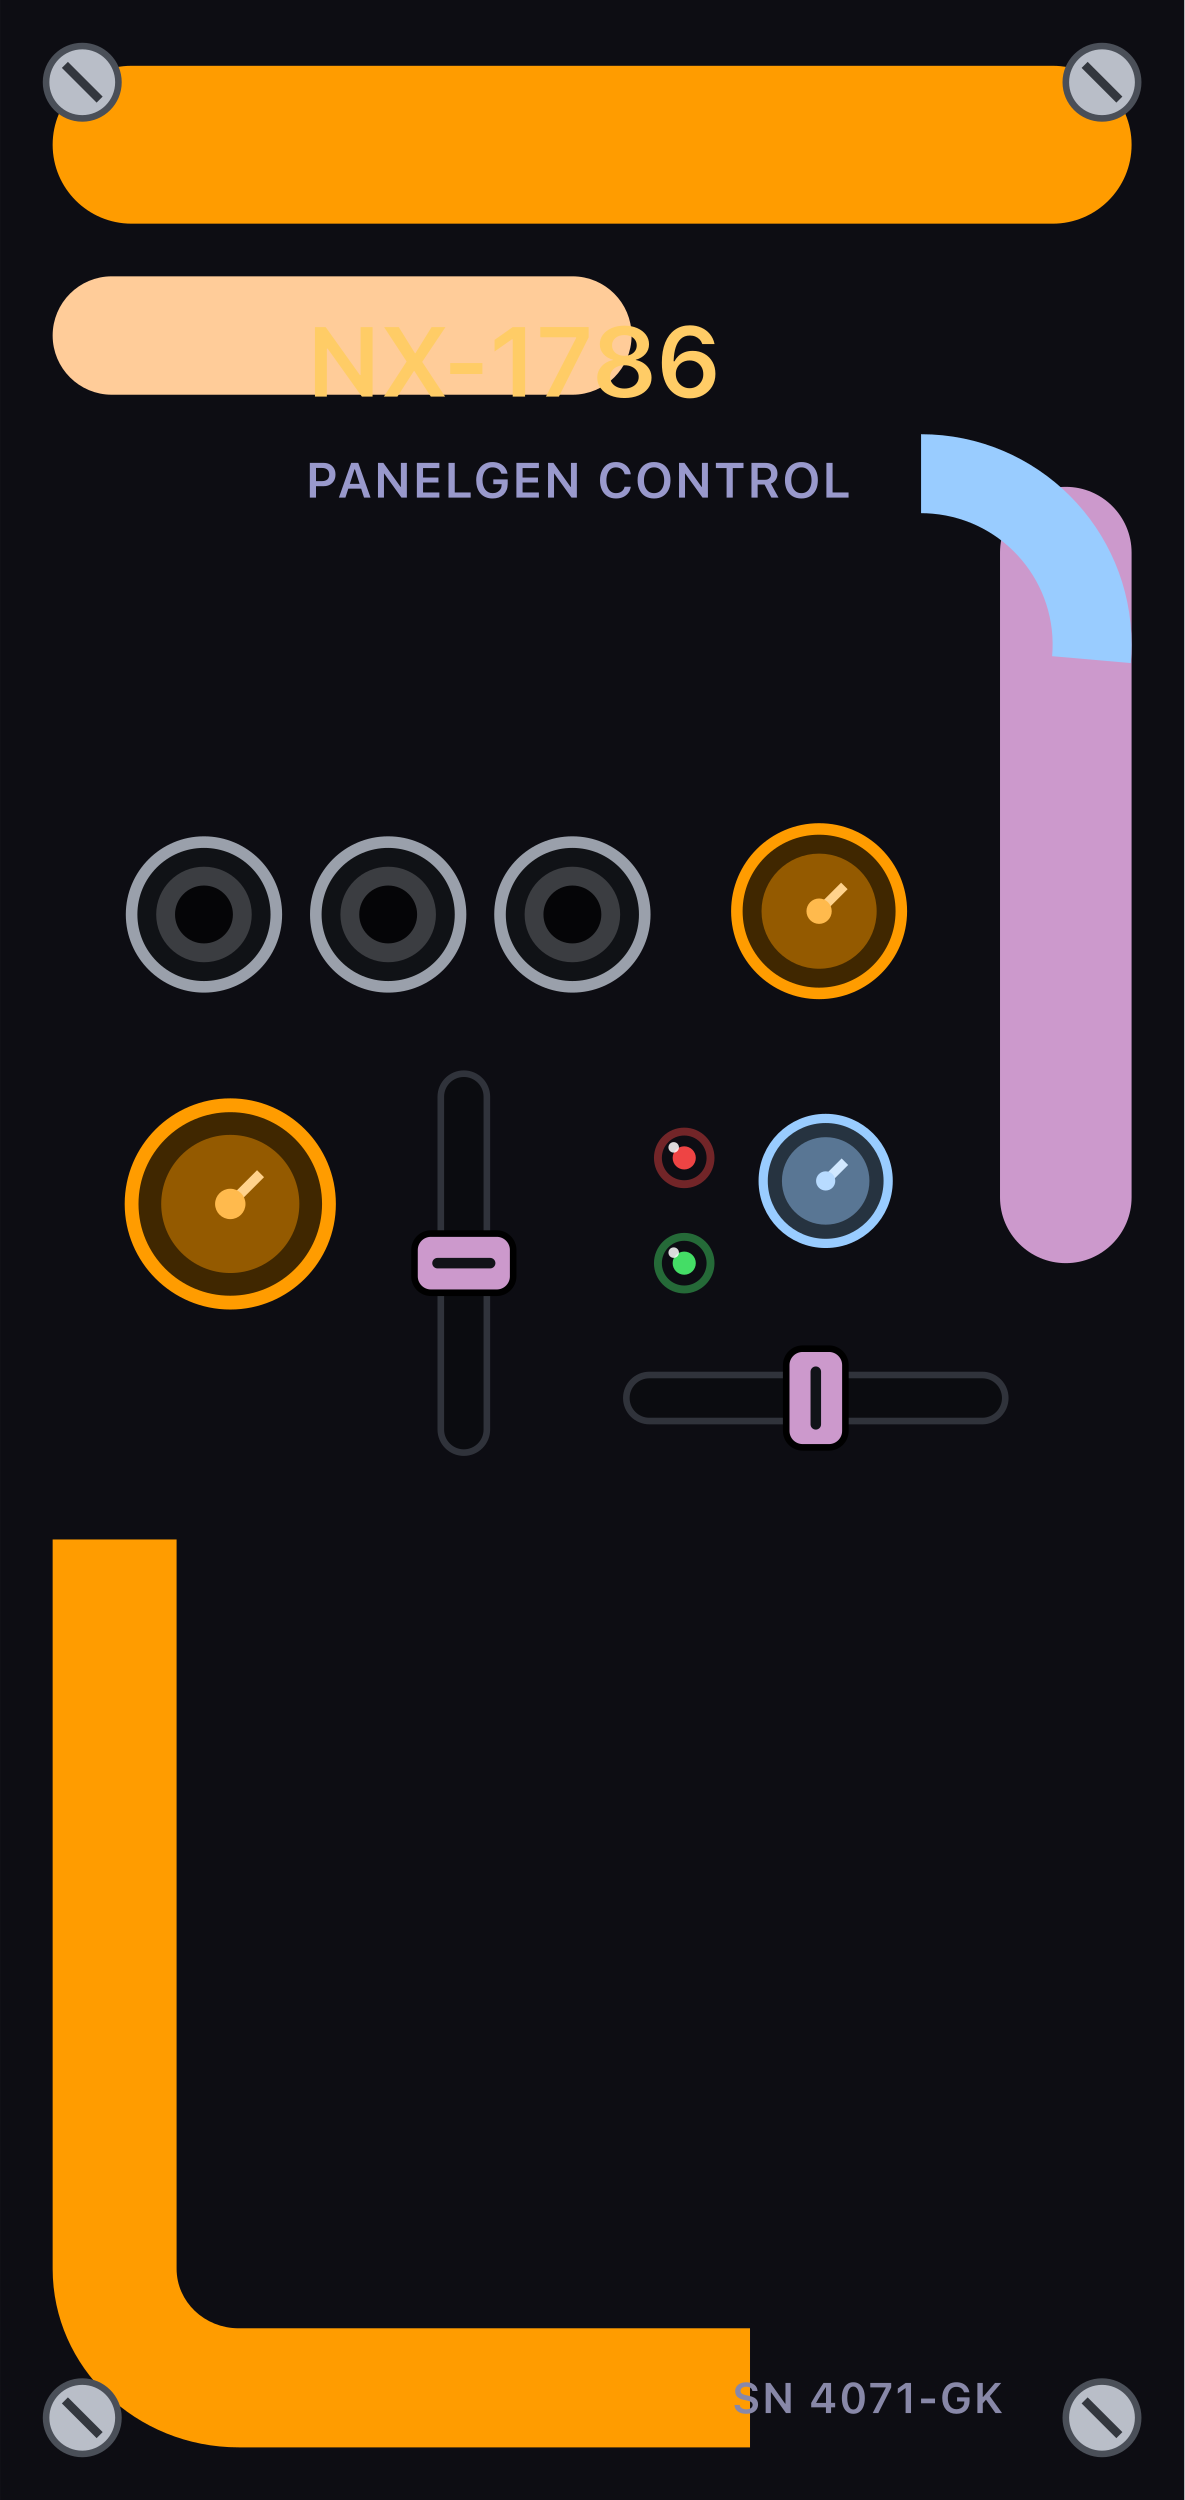
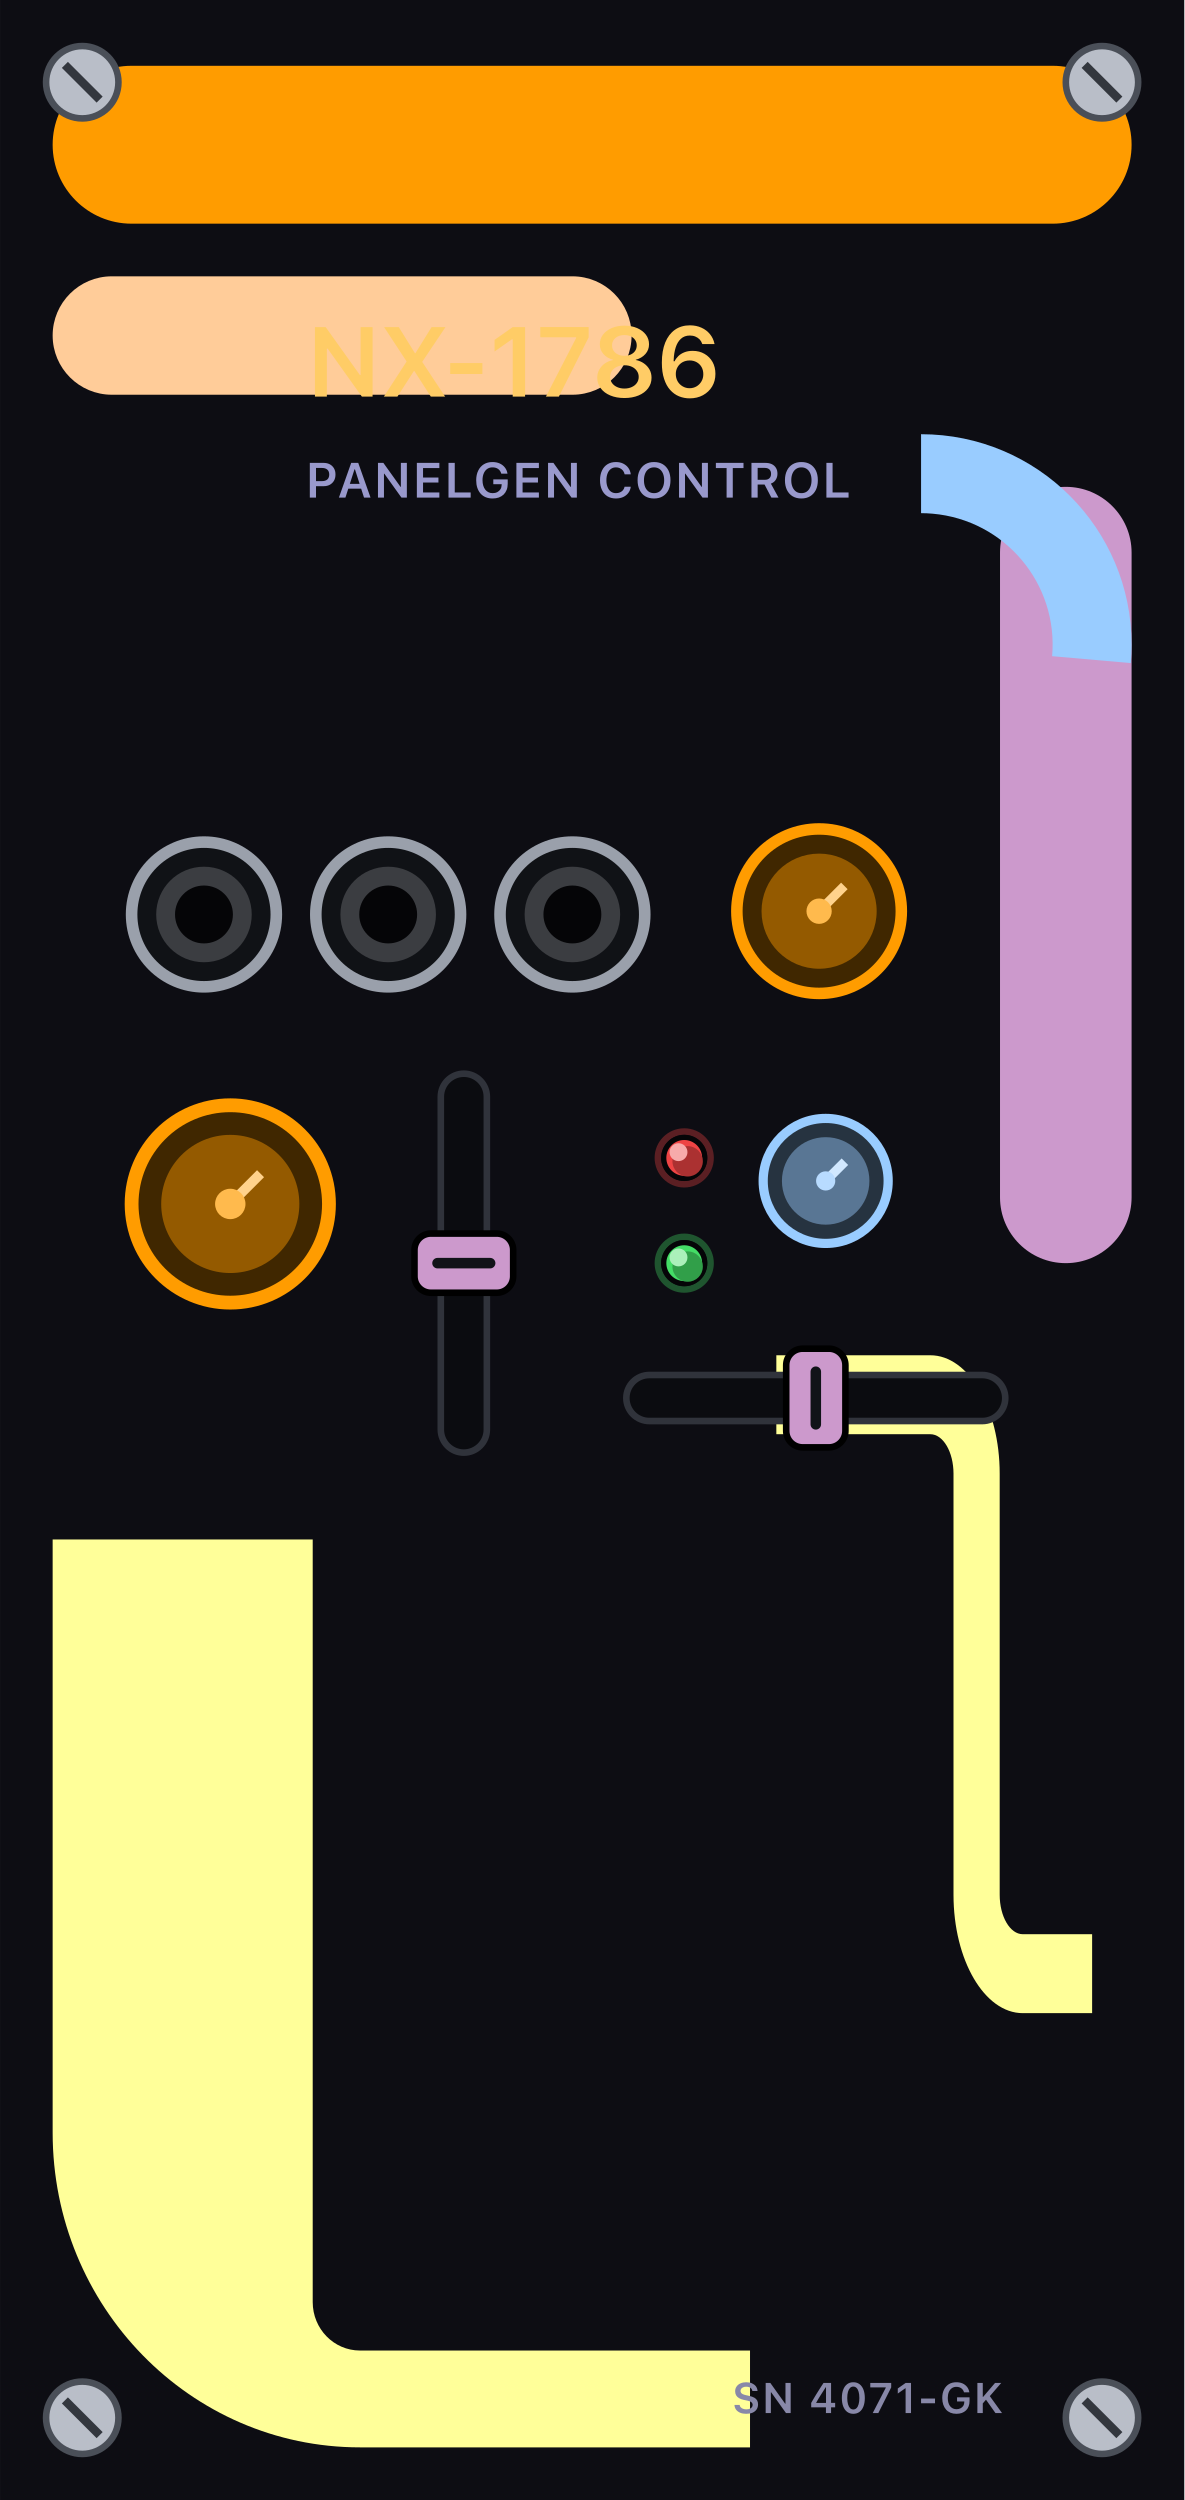
<svg xmlns="http://www.w3.org/2000/svg" width="60.96mm" height="128.69mm" viewBox="0 0 180.00 380.00">
  <rect x="0" y="0" width="180.00" height="380.00" fill="#0D0D13" />
  <g>
    <path d="M 20 10 L 160 10 C 166.63 10 172 15.37 172 22 L 172 22 C 172 28.63 166.63 34 160 34 L 20 34 C 13.37 34 8 28.63 8 22 L 8 22 C 8 15.37 13.37 10 20 10 Z" fill="#FF9C00" />
  </g>
  <g>
    <path d="M 17 42 L 87 42 C 91.97 42 96 46.03 96 51 L 96 51 C 96 55.97 91.97 60 87 60 L 17 60 C 12.03 60 8 55.97 8 51 L 8 51 C 8 46.03 12.03 42 17 42 Z" fill="#FFCC99" />
  </g>
  <g>
    <path d="M 162 74 L 162 74 C 167.52 74 172 78.48 172 84 L 172 182 C 172 187.52 167.52 192 162 192 L 162 192 C 156.48 192 152 187.52 152 182 L 152 84 C 152 78.48 156.48 74 162 74 Z" fill="#CC99CC" />
  </g>
  <g>
-     <path d="M 114 372 L 36.27 372 L 36.27 372 C 20.66 372 8 359.85 8 344.85 L 8 234 L 26.84 234 L 26.84 344.85 L 26.84 344.85 C 26.84 349.85 31.06 353.9 36.27 353.9 L 114 353.9 Z" fill="#FF9C00" />
+     <path d="M 114 372 L 54.71 372 L 54.71 372 C 28.91 372 8 350.58 8 324.16 L 8 234 L 47.53 234 L 47.53 349.92 L 47.53 349.92 C 47.53 353.98 50.74 357.28 54.71 357.28 L 114 357.28 Z" fill="#FFFF99" />
+   </g>
+   <g>
+     <path d="M 166 306 L 155.46 306 L 155.46 306 C 149.64 306 144.93 297.94 144.93 288 L 144.93 270 L 151.95 270 L 151.95 288 L 151.95 288 C 151.95 291.31 153.52 294 155.46 294 L 166 294 Z M 118 206 L 141.41 206 L 141.41 206 C 147.23 206 151.95 214.06 151.95 224 L 151.95 242 L 144.93 242 L 144.93 224 L 144.93 224 C 144.93 220.69 143.35 218 141.41 218 L 118 218 Z M 151.95 242 L 144.93 242 L 144.93 270 L 151.95 270 Z" fill="#FFFF99" />
  </g>
  <g>
    <path d="M 140 66 L 140 66 C 157.67 66 172 80.33 172 98 C 172 98.93 171.96 99.86 171.88 100.79 L 159.92 99.74 L 159.92 99.74 C 160.89 88.74 152.75 79.04 141.74 78.08 C 141.16 78.03 140.58 78 140 78 Z" fill="#99CCFF" />
  </g>
  <g>
    <path d="M 47.87 60.28 L 47.87 49.72 L 49.5 49.72 L 55.17 57.66 L 53.87 57 L 54.81 57 L 54.81 49.72 L 56.63 49.72 L 56.63 60.28 L 55 60.28 L 49.33 52.33 L 50.63 53 L 49.68 53 L 49.68 60.28 Z M 58.35 60.28 L 62.23 54.29 L 61.8 55.8 L 61.8 54.94 L 58.38 49.72 L 60.61 49.72 L 63.07 53.69 L 63.93 53.69 L 62.7 54.4 L 65.6 49.72 L 67.71 49.72 L 64.18 54.99 L 64.18 55.85 L 63.73 54.34 L 67.65 60.28 L 65.48 60.28 L 62.98 56.39 L 62.11 56.39 L 63.36 55.7 L 60.41 60.28 Z M 68.43 56.85 L 68.43 55.19 L 73.32 55.19 L 73.32 56.85 Z M 77.93 60.28 L 77.93 51.58 L 77.8 51.58 L 75.17 53.43 L 75.17 51.66 L 77.93 49.72 L 79.81 49.72 L 79.81 60.28 Z M 82.98 60.28 L 87.57 51.38 L 87.57 51.26 L 82.12 51.26 L 82.12 49.71 L 89.47 49.71 L 89.47 51.29 L 84.95 60.28 Z M 94.91 60.5 Q 93.69 60.5 92.76 60.11 Q 91.83 59.72 91.31 59.02 Q 90.78 58.33 90.78 57.43 L 90.78 57.41 Q 90.78 56.73 91.09 56.18 Q 91.4 55.62 91.94 55.24 Q 92.48 54.87 93.18 54.72 L 93.18 54.68 Q 92.27 54.44 91.72 53.81 Q 91.17 53.19 91.17 52.34 L 91.17 52.32 Q 91.17 51.51 91.65 50.87 Q 92.13 50.24 92.97 49.87 Q 93.82 49.5 94.91 49.5 Q 96 49.5 96.85 49.87 Q 97.69 50.24 98.17 50.87 Q 98.65 51.51 98.65 52.32 L 98.65 52.34 Q 98.65 53.19 98.1 53.81 Q 97.54 54.44 96.64 54.68 L 96.64 54.72 Q 97.34 54.86 97.88 55.24 Q 98.42 55.62 98.73 56.18 Q 99.03 56.73 99.03 57.41 L 99.03 57.43 Q 99.03 58.33 98.51 59.02 Q 97.99 59.72 97.06 60.11 Q 96.12 60.5 94.91 60.5 Z M 94.91 59.06 Q 95.54 59.06 96.03 58.83 Q 96.52 58.61 96.8 58.21 Q 97.08 57.81 97.08 57.3 L 97.08 57.29 Q 97.08 56.77 96.8 56.38 Q 96.53 55.98 96.04 55.75 Q 95.55 55.52 94.91 55.52 Q 94.27 55.52 93.78 55.75 Q 93.29 55.98 93.01 56.38 Q 92.74 56.77 92.74 57.29 L 92.74 57.3 Q 92.74 57.81 93.02 58.21 Q 93.3 58.61 93.79 58.83 Q 94.28 59.06 94.91 59.06 Z M 94.91 54.08 Q 95.46 54.08 95.89 53.88 Q 96.31 53.68 96.54 53.33 Q 96.78 52.97 96.78 52.51 L 96.78 52.5 Q 96.78 52.03 96.54 51.68 Q 96.31 51.33 95.88 51.13 Q 95.46 50.93 94.91 50.93 Q 94.36 50.93 93.93 51.13 Q 93.51 51.33 93.27 51.68 Q 93.03 52.03 93.03 52.5 L 93.03 52.51 Q 93.03 52.97 93.27 53.33 Q 93.51 53.68 93.93 53.88 Q 94.35 54.08 94.91 54.08 Z M 104.82 60.55 Q 103.98 60.55 103.21 60.24 Q 102.45 59.93 101.86 59.27 Q 101.27 58.62 100.94 57.59 Q 100.6 56.57 100.6 55.14 L 100.6 55.12 Q 100.6 53.34 101.11 52.07 Q 101.63 50.8 102.58 50.13 Q 103.54 49.45 104.86 49.45 Q 105.83 49.45 106.62 49.81 Q 107.4 50.16 107.91 50.79 Q 108.42 51.41 108.59 52.22 L 108.61 52.3 L 106.75 52.3 L 106.72 52.23 Q 106.59 51.85 106.33 51.58 Q 106.06 51.31 105.7 51.16 Q 105.33 51 104.86 51 Q 104.03 51 103.49 51.5 Q 102.96 51.99 102.7 52.82 Q 102.44 53.65 102.4 54.67 Q 102.39 54.77 102.39 54.87 Q 102.39 54.98 102.39 55.09 L 102.72 56.85 Q 102.72 57.46 102.99 57.95 Q 103.27 58.44 103.75 58.72 Q 104.23 59.01 104.81 59.01 Q 105.39 59.01 105.87 58.73 Q 106.34 58.45 106.62 57.97 Q 106.9 57.49 106.9 56.9 L 106.9 56.88 Q 106.9 56.27 106.64 55.8 Q 106.37 55.33 105.9 55.06 Q 105.43 54.79 104.83 54.79 Q 104.23 54.79 103.75 55.05 Q 103.28 55.31 103 55.78 Q 102.72 56.25 102.72 56.84 L 102.72 56.85 L 102.28 56.85 L 102.28 54.91 L 102.54 54.91 Q 102.73 54.49 103.1 54.13 Q 103.47 53.77 104.02 53.55 Q 104.57 53.33 105.29 53.33 Q 106.31 53.33 107.09 53.79 Q 107.87 54.24 108.31 55.03 Q 108.74 55.81 108.74 56.82 L 108.74 56.84 Q 108.74 57.91 108.24 58.75 Q 107.74 59.58 106.85 60.07 Q 105.97 60.55 104.82 60.55 Z" fill="#FFCC66" />
  </g>
  <g>
    <path d="M 47.56 73.9 L 47.56 73.13 L 48.96 73.13 Q 49.47 73.13 49.76 72.87 Q 50.04 72.61 50.04 72.13 L 50.04 72.13 Q 50.04 71.65 49.76 71.39 Q 49.47 71.13 48.96 71.13 L 47.56 71.13 L 47.56 70.36 L 49.2 70.36 Q 49.73 70.36 50.14 70.58 Q 50.54 70.8 50.77 71.2 Q 50.99 71.59 50.99 72.12 L 50.99 72.13 Q 50.99 72.66 50.77 73.06 Q 50.54 73.45 50.14 73.68 Q 49.73 73.9 49.2 73.9 Z M 47.09 75.64 L 47.09 70.36 L 48.03 70.36 L 48.03 75.64 Z M 51.51 75.64 L 53.38 70.36 L 54.16 70.36 L 54.16 71.34 L 53.88 71.34 L 52.5 75.64 Z M 52.45 74.28 L 52.7 73.55 L 55.12 73.55 L 55.37 74.28 Z M 55.33 75.64 L 53.95 71.34 L 53.95 70.36 L 54.45 70.36 L 56.32 75.64 Z M 57.45 75.64 L 57.45 70.36 L 58.27 70.36 L 61.11 74.33 L 60.45 74 L 60.93 74 L 60.93 70.36 L 61.84 70.36 L 61.84 75.64 L 61.02 75.64 L 58.18 71.67 L 58.83 72 L 58.36 72 L 58.36 75.64 Z M 63.36 75.64 L 63.36 70.36 L 66.78 70.36 L 66.78 71.15 L 64.3 71.15 L 64.3 72.58 L 66.64 72.58 L 66.64 73.34 L 64.3 73.34 L 64.3 74.85 L 66.78 74.85 L 66.78 75.64 Z M 68.17 75.64 L 68.17 70.36 L 69.12 70.36 L 69.12 74.85 L 71.54 74.85 L 71.54 75.64 Z M 74.86 75.77 Q 74.29 75.77 73.83 75.58 Q 73.37 75.39 73.05 75.03 Q 72.73 74.67 72.55 74.15 Q 72.38 73.64 72.38 73 L 72.38 72.99 Q 72.38 72.15 72.69 71.53 Q 72.99 70.91 73.54 70.57 Q 74.1 70.23 74.85 70.23 Q 75.46 70.23 75.94 70.44 Q 76.42 70.66 76.73 71.05 Q 77.04 71.44 77.13 71.96 L 77.13 72 L 76.19 72 L 76.18 71.96 Q 76.05 71.52 75.71 71.28 Q 75.36 71.04 74.85 71.04 Q 74.39 71.04 74.05 71.28 Q 73.71 71.52 73.53 71.95 Q 73.34 72.39 73.34 72.99 L 73.34 72.99 Q 73.34 73.45 73.45 73.81 Q 73.56 74.17 73.76 74.43 Q 73.96 74.68 74.24 74.82 Q 74.52 74.96 74.88 74.96 Q 75.28 74.96 75.59 74.8 Q 75.89 74.64 76.07 74.36 Q 76.24 74.08 76.25 73.71 L 76.25 73.6 L 74.98 73.6 L 74.98 72.87 L 77.17 72.87 L 77.17 73.53 Q 77.17 74.05 77.01 74.46 Q 76.85 74.87 76.55 75.17 Q 76.24 75.46 75.82 75.62 Q 75.39 75.77 74.86 75.77 Z M 78.49 75.64 L 78.49 70.36 L 81.91 70.36 L 81.91 71.15 L 79.43 71.15 L 79.43 72.58 L 81.77 72.58 L 81.77 73.34 L 79.43 73.34 L 79.43 74.85 L 81.91 74.85 L 81.91 75.64 Z M 83.3 75.64 L 83.3 70.36 L 84.12 70.36 L 86.95 74.33 L 86.3 74 L 86.78 74 L 86.78 70.36 L 87.68 70.36 L 87.68 75.64 L 86.87 75.64 L 84.03 71.67 L 84.68 72 L 84.21 72 L 84.21 75.64 Z M 93.63 75.77 Q 92.88 75.77 92.34 75.44 Q 91.79 75.1 91.5 74.48 Q 91.2 73.86 91.2 73 L 91.2 73 Q 91.2 72.14 91.5 71.52 Q 91.79 70.9 92.34 70.56 Q 92.88 70.23 93.63 70.23 Q 94.23 70.23 94.71 70.46 Q 95.2 70.7 95.5 71.11 Q 95.8 71.53 95.87 72.07 L 95.86 72.1 L 94.94 72.1 L 94.94 72.08 Q 94.87 71.77 94.69 71.53 Q 94.5 71.3 94.23 71.17 Q 93.96 71.04 93.63 71.04 Q 93.18 71.04 92.85 71.28 Q 92.52 71.52 92.35 71.96 Q 92.17 72.39 92.17 73 L 92.17 73 Q 92.17 73.6 92.35 74.04 Q 92.52 74.48 92.85 74.72 Q 93.18 74.96 93.63 74.96 Q 93.97 74.96 94.24 74.84 Q 94.51 74.72 94.69 74.51 Q 94.87 74.29 94.93 74 L 94.94 73.98 L 95.87 73.98 L 95.87 74.01 Q 95.8 74.54 95.5 74.93 Q 95.2 75.33 94.72 75.55 Q 94.24 75.77 93.63 75.77 Z M 99.41 75.77 Q 98.64 75.77 98.08 75.44 Q 97.52 75.1 97.22 74.47 Q 96.91 73.85 96.91 73 L 96.91 72.99 Q 96.91 72.14 97.22 71.52 Q 97.53 70.9 98.09 70.56 Q 98.65 70.23 99.41 70.23 Q 100.18 70.23 100.74 70.56 Q 101.3 70.9 101.61 71.52 Q 101.91 72.14 101.91 72.99 L 101.91 73 Q 101.91 73.85 101.61 74.47 Q 101.31 75.09 100.75 75.43 Q 100.19 75.77 99.41 75.77 Z M 99.41 74.96 Q 99.88 74.96 100.23 74.72 Q 100.57 74.47 100.76 74.03 Q 100.95 73.59 100.95 73 L 100.95 72.99 Q 100.95 72.4 100.76 71.96 Q 100.57 71.52 100.23 71.28 Q 99.88 71.04 99.41 71.04 Q 98.94 71.04 98.6 71.28 Q 98.25 71.52 98.07 71.96 Q 97.88 72.4 97.88 72.99 L 97.88 73 Q 97.88 73.59 98.06 74.03 Q 98.25 74.47 98.59 74.72 Q 98.94 74.96 99.41 74.96 Z M 103.21 75.64 L 103.21 70.36 L 104.03 70.36 L 106.87 74.33 L 106.22 74 L 106.69 74 L 106.69 70.36 L 107.6 70.36 L 107.6 75.64 L 106.78 75.64 L 103.94 71.67 L 104.6 72 L 104.12 72 L 104.12 75.64 Z M 110.44 75.64 L 110.44 71.15 L 108.81 71.15 L 108.81 70.36 L 113.01 70.36 L 113.01 71.15 L 111.38 71.15 L 111.38 75.64 Z M 114.22 75.64 L 114.22 70.36 L 116.35 70.36 Q 116.92 70.36 117.33 70.56 Q 117.73 70.76 117.95 71.13 Q 118.17 71.49 118.17 72 L 118.17 72.01 Q 118.17 72.53 117.91 72.93 Q 117.65 73.34 117.17 73.51 L 118.33 75.64 L 117.25 75.64 L 116.21 73.65 Q 116.2 73.65 116.19 73.65 Q 116.18 73.65 116.17 73.65 L 115.16 73.65 L 115.16 75.64 Z M 115.16 72.93 L 116.26 72.93 Q 116.71 72.93 116.95 72.69 Q 117.2 72.45 117.2 72.03 L 117.2 72.02 Q 117.2 71.6 116.95 71.36 Q 116.69 71.12 116.24 71.12 L 115.16 71.12 Z M 121.81 75.77 Q 121.04 75.77 120.48 75.44 Q 119.92 75.1 119.61 74.47 Q 119.31 73.85 119.31 73 L 119.31 72.99 Q 119.31 72.14 119.62 71.52 Q 119.92 70.9 120.49 70.56 Q 121.05 70.23 121.81 70.23 Q 122.58 70.23 123.14 70.56 Q 123.7 70.9 124.01 71.52 Q 124.31 72.14 124.31 72.99 L 124.31 73 Q 124.31 73.85 124.01 74.47 Q 123.7 75.09 123.14 75.43 Q 122.58 75.77 121.81 75.77 Z M 121.81 74.96 Q 122.28 74.96 122.63 74.72 Q 122.97 74.47 123.16 74.03 Q 123.35 73.59 123.35 73 L 123.35 72.99 Q 123.35 72.4 123.16 71.96 Q 122.97 71.52 122.63 71.28 Q 122.28 71.04 121.81 71.04 Q 121.34 71.04 121 71.28 Q 120.65 71.52 120.46 71.96 Q 120.27 72.4 120.27 72.99 L 120.27 73 Q 120.27 73.59 120.46 74.03 Q 120.65 74.47 120.99 74.72 Q 121.34 74.96 121.81 74.96 Z M 125.61 75.64 L 125.61 70.36 L 126.55 70.36 L 126.55 74.85 L 128.98 74.85 L 128.98 75.64 Z" fill="#9999CC" />
  </g>
  <g>
    <path d="M 42 139 C 42 145.08 37.08 150 31 150 C 24.92 150 20 145.08 20 139 C 20 132.92 24.92 128 31 128 C 37.08 128 42 132.92 42 139 Z" fill="#101216" stroke="#9AA0AB" stroke-width="1.76" />
    <path d="M 38.26 139 C 38.26 143.01 35.01 146.26 31 146.26 C 26.99 146.26 23.74 143.01 23.74 139 C 23.74 134.99 26.99 131.74 31 131.74 C 35.01 131.74 38.26 134.99 38.26 139 Z" fill="#3B3D41" />
    <path d="M 35.4 139 C 35.4 141.43 33.43 143.4 31 143.4 C 28.57 143.4 26.6 141.43 26.6 139 C 26.6 136.57 28.57 134.6 31 134.6 C 33.43 134.6 35.4 136.57 35.4 139 Z" fill="#050507" />
  </g>
  <g>
    <path d="M 70 139 C 70 145.08 65.08 150 59 150 C 52.92 150 48 145.08 48 139 C 48 132.92 52.92 128 59 128 C 65.08 128 70 132.92 70 139 Z" fill="#101216" stroke="#9AA0AB" stroke-width="1.76" />
    <path d="M 66.26 139 C 66.26 143.01 63.01 146.26 59 146.26 C 54.99 146.26 51.74 143.01 51.74 139 C 51.74 134.99 54.99 131.74 59 131.74 C 63.01 131.74 66.26 134.99 66.26 139 Z" fill="#3B3D41" />
    <path d="M 63.4 139 C 63.4 141.43 61.43 143.4 59 143.4 C 56.57 143.4 54.6 141.43 54.6 139 C 54.6 136.57 56.57 134.6 59 134.6 C 61.43 134.6 63.4 136.57 63.4 139 Z" fill="#050507" />
  </g>
  <g>
    <path d="M 98 139 C 98 145.08 93.08 150 87 150 C 80.92 150 76 145.08 76 139 C 76 132.92 80.92 128 87 128 C 93.08 128 98 132.92 98 139 Z" fill="#101216" stroke="#9AA0AB" stroke-width="1.76" />
    <path d="M 94.26 139 C 94.26 143.01 91.01 146.26 87 146.26 C 82.99 146.26 79.74 143.01 79.74 139 C 79.74 134.99 82.99 131.74 87 131.74 C 91.01 131.74 94.26 134.99 94.26 139 Z" fill="#3B3D41" />
    <path d="M 91.4 139 C 91.4 141.43 89.43 143.4 87 143.4 C 84.57 143.4 82.6 141.43 82.6 139 C 82.6 136.57 84.57 134.6 87 134.6 C 89.43 134.6 91.4 136.57 91.4 139 Z" fill="#050507" />
  </g>
  <g>
    <path d="M 137 138.5 C 137 145.4 131.4 151 124.5 151 C 117.6 151 112 145.4 112 138.5 C 112 131.6 117.6 126 124.5 126 C 131.4 126 137 131.6 137 138.5 Z" fill="#402700" stroke="#FF9C00" stroke-width="1.75" />
    <path d="M 133.25 138.5 C 133.25 143.33 129.33 147.25 124.5 147.25 C 119.67 147.25 115.75 143.33 115.75 138.5 C 115.75 133.67 119.67 129.75 124.5 129.75 C 129.33 129.75 133.25 133.67 133.25 138.5 Z" fill="#945A00" />
    <path d="M 125.24 137.76 L 128.34 134.66" fill="none" stroke="#FFD28C" stroke-width="1.40" />
    <path d="M 126.42 138.5 C 126.42 139.56 125.56 140.43 124.5 140.43 C 123.44 140.43 122.58 139.56 122.58 138.5 C 122.58 137.44 123.44 136.57 124.5 136.57 C 125.56 136.57 126.42 137.44 126.42 138.5 Z" fill="#FFBA4D" />
  </g>
  <g>
    <path d="M 50 183 C 50 191.28 43.28 198 35 198 C 26.72 198 20 191.28 20 183 C 20 174.72 26.72 168 35 168 C 43.28 168 50 174.72 50 183 Z" fill="#402700" stroke="#FF9C00" stroke-width="2.10" />
    <path d="M 45.5 183 C 45.5 188.8 40.8 193.5 35 193.5 C 29.2 193.5 24.5 188.8 24.5 183 C 24.5 177.2 29.2 172.5 35 172.5 C 40.8 172.5 45.5 177.2 45.5 183 Z" fill="#945A00" />
    <path d="M 35.89 182.11 L 39.6 178.4" fill="none" stroke="#FFD28C" stroke-width="1.50" />
    <path d="M 37.31 183 C 37.31 184.28 36.28 185.31 35 185.31 C 33.72 185.31 32.69 184.28 32.69 183 C 32.69 181.72 33.72 180.69 35 180.69 C 36.28 180.69 37.31 181.72 37.31 183 Z" fill="#FFBA4D" />
  </g>
  <g>
    <path d="M 70.5 163.2 L 70.5 163.2 C 72.43 163.2 74 164.77 74 166.7 L 74 217.3 C 74 219.23 72.43 220.8 70.5 220.8 L 70.5 220.8 C 68.57 220.8 67 219.23 67 217.3 L 67 166.7 C 67 164.77 68.57 163.2 70.5 163.2 Z" fill="#0B0C10" stroke="#30333B" stroke-width="1.00" />
    <path d="M 65.5 187.5 L 75.5 187.5 C 76.88 187.5 78 188.62 78 190 L 78 194 C 78 195.38 76.88 196.5 75.5 196.5 L 65.5 196.5 C 64.12 196.5 63 195.38 63 194 L 63 190 C 63 188.62 64.12 187.5 65.5 187.5 Z" fill="#CC99CC" stroke="#000000" stroke-width="1.00" />
    <path d="M 66.5 191.2 L 74.5 191.2 C 74.94 191.2 75.3 191.56 75.3 192 L 75.3 192 C 75.3 192.44 74.94 192.8 74.5 192.8 L 66.5 192.8 C 66.06 192.8 65.7 192.44 65.7 192 L 65.7 192 C 65.7 191.56 66.06 191.2 66.5 191.2 Z" fill="#111318" />
  </g>
  <g>
    <path d="M 98.7 209 L 149.3 209 C 151.23 209 152.8 210.57 152.8 212.5 L 152.8 212.5 C 152.8 214.43 151.23 216 149.3 216 L 98.7 216 C 96.77 216 95.2 214.43 95.2 212.5 L 95.2 212.5 C 95.2 210.57 96.77 209 98.7 209 Z" fill="#0B0C10" stroke="#30333B" stroke-width="1.00" />
    <path d="M 122 205 L 126 205 C 127.38 205 128.5 206.12 128.5 207.5 L 128.5 217.5 C 128.5 218.88 127.38 220 126 220 L 122 220 C 120.62 220 119.5 218.88 119.5 217.5 L 119.5 207.5 C 119.5 206.12 120.62 205 122 205 Z" fill="#CC99CC" stroke="#000000" stroke-width="1.00" />
    <path d="M 124 207.7 L 124 207.7 C 124.44 207.7 124.8 208.06 124.8 208.5 L 124.8 216.5 C 124.8 216.94 124.44 217.3 124 217.3 L 124 217.3 C 123.56 217.3 123.2 216.94 123.2 216.5 L 123.2 208.5 C 123.2 208.06 123.56 207.7 124 207.7 Z" fill="#111318" />
  </g>
  <g>
-     <path d="M 108 176 C 108 178.21 106.21 180 104 180 C 101.79 180 100 178.21 100 176 C 100 173.79 101.79 172 104 172 C 106.21 172 108 173.79 108 176 Z" fill="none" stroke="#EE4444" stroke-width="1.20" stroke-opacity="0.45" />
-     <path d="M 105.76 176 C 105.76 176.97 104.97 177.76 104 177.76 C 103.03 177.76 102.24 176.97 102.24 176 C 102.24 175.03 103.03 174.24 104 174.24 C 104.97 174.24 105.76 175.03 105.76 176 Z" fill="#EE4444" />
-     <path d="M 103.2 174.4 C 103.2 174.84 102.84 175.2 102.4 175.2 C 101.96 175.2 101.6 174.84 101.6 174.4 C 101.6 173.96 101.96 173.6 102.4 173.6 C 102.84 173.6 103.2 173.96 103.2 174.4 Z" fill="#FFFFFF" fill-opacity="0.85" />
+     <path d="M 108 176 C 108 178.21 106.21 180 104 180 C 101.79 180 100 178.21 100 176 C 100 173.79 101.79 172 104 172 C 106.21 172 108 173.79 108 176 Z" fill="none" stroke="#EE4444" stroke-width="1.00" stroke-opacity="0.35" />
+     <path d="M 107.52 176 C 107.52 177.94 105.94 179.52 104 179.52 C 102.06 179.52 100.48 177.94 100.48 176 C 100.48 174.06 102.06 172.48 104 172.48 C 105.94 172.48 107.52 174.06 107.52 176 Z" fill="#050507" />
+     <path d="M 106.72 176 C 106.72 177.5 105.5 178.72 104 178.72 C 102.5 178.72 101.28 177.5 101.28 176 C 101.28 174.5 102.5 173.28 104 173.28 C 105.5 173.28 106.72 174.5 106.72 176 Z" fill="#EE4444" />
+     <path d="M 106.83 176.52 C 106.83 177.8 105.8 178.83 104.52 178.83 C 103.25 178.83 102.21 177.8 102.21 176.52 C 102.21 175.25 103.25 174.21 104.52 174.21 C 105.8 174.21 106.83 175.25 106.83 176.52 Z" fill="#AB3131" />
+     <path d="M 104.49 175.13 C 104.49 175.88 103.88 176.49 103.13 176.49 C 102.38 176.49 101.77 175.88 101.77 175.13 C 101.77 174.38 102.38 173.77 103.13 173.77 C 103.88 173.77 104.49 174.38 104.49 175.13 Z" fill="#F7ABAB" />
  </g>
  <g>
-     <path d="M 108 192 C 108 194.21 106.21 196 104 196 C 101.79 196 100 194.21 100 192 C 100 189.79 101.79 188 104 188 C 106.21 188 108 189.79 108 192 Z" fill="none" stroke="#44DD66" stroke-width="1.20" stroke-opacity="0.45" />
-     <path d="M 105.76 192 C 105.76 192.97 104.97 193.76 104 193.76 C 103.03 193.76 102.24 192.97 102.24 192 C 102.24 191.03 103.03 190.24 104 190.24 C 104.97 190.24 105.76 191.03 105.76 192 Z" fill="#44DD66" />
-     <path d="M 103.2 190.4 C 103.2 190.84 102.84 191.2 102.4 191.2 C 101.96 191.2 101.6 190.84 101.6 190.4 C 101.6 189.96 101.96 189.6 102.4 189.6 C 102.84 189.6 103.2 189.96 103.2 190.4 Z" fill="#FFFFFF" fill-opacity="0.85" />
+     <path d="M 108 192 C 108 194.21 106.21 196 104 196 C 101.79 196 100 194.21 100 192 C 100 189.79 101.79 188 104 188 C 106.21 188 108 189.79 108 192 Z" fill="none" stroke="#44DD66" stroke-width="1.00" stroke-opacity="0.35" />
+     <path d="M 107.52 192 C 107.52 193.94 105.94 195.52 104 195.52 C 102.06 195.52 100.48 193.94 100.48 192 C 100.48 190.06 102.06 188.48 104 188.48 C 105.94 188.48 107.52 190.06 107.52 192 Z" fill="#050507" />
+     <path d="M 106.72 192 C 106.72 193.5 105.5 194.72 104 194.72 C 102.5 194.72 101.28 193.5 101.28 192 C 101.28 190.5 102.5 189.28 104 189.28 C 105.5 189.28 106.72 190.5 106.72 192 Z" fill="#44DD66" />
+     <path d="M 106.83 192.52 C 106.83 193.8 105.8 194.83 104.52 194.83 C 103.25 194.83 102.21 193.8 102.21 192.52 C 102.21 191.25 103.25 190.21 104.52 190.21 C 105.8 190.21 106.83 191.25 106.83 192.52 Z" fill="#319F49" />
+     <path d="M 104.49 191.13 C 104.49 191.88 103.88 192.49 103.13 192.49 C 102.38 192.49 101.77 191.88 101.77 191.13 C 101.77 190.38 102.38 189.77 103.13 189.77 C 103.88 189.77 104.49 190.38 104.49 191.13 Z" fill="#ABF0BA" />
  </g>
  <g>
    <path d="M 135 179.5 C 135 184.75 130.75 189 125.5 189 C 120.25 189 116 184.75 116 179.5 C 116 174.25 120.25 170 125.5 170 C 130.75 170 135 174.25 135 179.5 Z" fill="#263340" stroke="#99CCFF" stroke-width="1.40" />
    <path d="M 132.15 179.5 C 132.15 183.17 129.17 186.15 125.5 186.15 C 121.83 186.15 118.85 183.17 118.85 179.5 C 118.85 175.83 121.83 172.85 125.5 172.85 C 129.17 172.85 132.15 175.83 132.15 179.5 Z" fill="#597694" />
    <path d="M 126.06 178.94 L 128.42 176.58" fill="none" stroke="#D1E8FF" stroke-width="1.40" />
    <path d="M 126.96 179.5 C 126.96 180.31 126.31 180.96 125.5 180.96 C 124.69 180.96 124.04 180.31 124.04 179.5 C 124.04 178.69 124.69 178.04 125.5 178.04 C 126.31 178.04 126.96 178.69 126.96 179.5 Z" fill="#B8DBFF" />
  </g>
  <g>
    <path d="M 113.43 366.9 Q 112.9 366.9 112.51 366.74 Q 112.12 366.57 111.89 366.28 Q 111.67 365.98 111.64 365.59 L 111.64 365.55 L 112.43 365.55 L 112.43 365.58 Q 112.45 365.77 112.59 365.91 Q 112.72 366.06 112.95 366.14 Q 113.17 366.22 113.46 366.22 Q 113.74 366.22 113.95 366.13 Q 114.16 366.05 114.28 365.9 Q 114.4 365.75 114.4 365.55 L 114.4 365.55 Q 114.4 365.3 114.21 365.14 Q 114.02 364.98 113.57 364.89 L 113.08 364.79 Q 112.61 364.69 112.32 364.51 Q 112.02 364.33 111.88 364.07 Q 111.74 363.81 111.74 363.47 L 111.74 363.47 Q 111.74 363.06 111.96 362.75 Q 112.17 362.44 112.56 362.27 Q 112.94 362.1 113.43 362.1 Q 113.94 362.1 114.31 362.27 Q 114.68 362.44 114.9 362.73 Q 115.11 363.02 115.14 363.39 L 115.14 363.43 L 114.36 363.43 L 114.35 363.39 Q 114.32 363.21 114.2 363.07 Q 114.08 362.94 113.89 362.86 Q 113.69 362.78 113.43 362.78 Q 113.17 362.78 112.98 362.86 Q 112.78 362.94 112.67 363.08 Q 112.56 363.22 112.56 363.41 L 112.56 363.42 Q 112.56 363.58 112.64 363.7 Q 112.72 363.82 112.9 363.91 Q 113.08 364 113.36 364.06 L 113.85 364.17 Q 114.34 364.27 114.64 364.44 Q 114.94 364.61 115.08 364.86 Q 115.22 365.11 115.22 365.45 L 115.22 365.46 Q 115.22 365.9 115.01 366.22 Q 114.79 366.55 114.39 366.73 Q 113.98 366.9 113.43 366.9 Z M 116.38 366.79 L 116.38 362.21 L 117.09 362.21 L 119.55 365.65 L 118.98 365.37 L 119.39 365.37 L 119.39 362.21 L 120.18 362.21 L 120.18 366.79 L 119.47 366.79 L 117.01 363.34 L 117.58 363.63 L 117.17 363.63 L 117.17 366.79 Z M 125.54 366.79 L 125.54 365.91 L 123.3 365.91 L 123.3 365.24 Q 123.48 364.93 123.66 364.62 Q 123.85 364.31 124.03 364 Q 124.22 363.69 124.41 363.39 Q 124.6 363.09 124.79 362.79 Q 124.98 362.49 125.17 362.21 L 126.32 362.21 L 126.32 365.24 L 126.94 365.24 L 126.94 365.91 L 126.32 365.91 L 126.32 366.79 Z M 124.06 365.25 L 125.55 365.25 L 125.55 362.86 L 125.51 362.86 Q 125.36 363.08 125.22 363.31 Q 125.07 363.54 124.92 363.78 Q 124.77 364.01 124.62 364.25 Q 124.48 364.49 124.33 364.73 Q 124.19 364.97 124.06 365.21 Z M 129.7 366.9 Q 129.16 366.9 128.77 366.61 Q 128.38 366.32 128.17 365.78 Q 127.96 365.24 127.96 364.5 L 127.96 364.5 Q 127.96 363.76 128.17 363.22 Q 128.38 362.68 128.77 362.39 Q 129.16 362.1 129.7 362.1 Q 130.25 362.1 130.64 362.39 Q 131.03 362.68 131.24 363.22 Q 131.45 363.76 131.45 364.5 L 131.45 364.5 Q 131.45 365.24 131.24 365.78 Q 131.03 366.32 130.64 366.61 Q 130.25 366.9 129.7 366.9 Z M 129.7 366.24 Q 129.99 366.24 130.2 366.03 Q 130.41 365.82 130.51 365.43 Q 130.62 365.04 130.62 364.5 L 130.62 364.5 Q 130.62 363.95 130.51 363.56 Q 130.41 363.18 130.2 362.97 Q 129.99 362.76 129.7 362.76 Q 129.41 362.76 129.2 362.97 Q 129 363.18 128.89 363.56 Q 128.78 363.95 128.78 364.5 L 128.78 364.5 Q 128.78 365.04 128.89 365.43 Q 129 365.82 129.2 366.03 Q 129.41 366.24 129.7 366.24 Z M 132.65 366.79 L 134.64 362.93 L 134.64 362.88 L 132.28 362.88 L 132.28 362.21 L 135.46 362.21 L 135.46 362.89 L 133.5 366.79 Z M 137.65 366.79 L 137.65 363.02 L 137.6 363.02 L 136.46 363.82 L 136.46 363.05 L 137.65 362.21 L 138.47 362.21 L 138.47 366.79 Z M 140 365.3 L 140 364.58 L 142.12 364.58 L 142.12 365.3 Z M 145.37 366.9 Q 144.88 366.9 144.48 366.74 Q 144.08 366.57 143.8 366.26 Q 143.52 365.94 143.37 365.5 Q 143.22 365.06 143.22 364.5 L 143.22 364.49 Q 143.22 363.76 143.49 363.22 Q 143.75 362.69 144.23 362.39 Q 144.71 362.1 145.36 362.1 Q 145.89 362.1 146.31 362.28 Q 146.72 362.47 146.99 362.81 Q 147.26 363.15 147.33 363.6 L 147.34 363.63 L 146.52 363.63 L 146.52 363.6 Q 146.4 363.22 146.1 363.01 Q 145.8 362.8 145.36 362.8 Q 144.96 362.8 144.67 363.01 Q 144.37 363.22 144.22 363.59 Q 144.06 363.97 144.06 364.49 L 144.06 364.49 Q 144.06 364.89 144.15 365.2 Q 144.24 365.52 144.41 365.74 Q 144.59 365.96 144.83 366.08 Q 145.08 366.2 145.39 366.2 Q 145.73 366.2 146 366.06 Q 146.27 365.92 146.42 365.68 Q 146.57 365.44 146.57 365.11 L 146.57 365.02 L 145.47 365.02 L 145.47 364.39 L 147.37 364.39 L 147.37 364.96 Q 147.37 365.41 147.23 365.76 Q 147.1 366.12 146.83 366.38 Q 146.57 366.63 146.2 366.77 Q 145.83 366.9 145.37 366.9 Z M 149.32 365.39 L 149.28 364.33 L 149.43 364.33 L 151.24 362.21 L 152.18 362.21 L 150.39 364.28 L 149.93 364.68 Z M 148.56 366.79 L 148.56 362.21 L 149.38 362.21 L 149.38 366.79 Z M 151.31 366.79 L 149.81 364.67 L 150.39 364.13 L 152.31 366.79 Z" fill="#8888A8" />
  </g>
  <g>
    <path d="M 18 12.5 C 18 15.54 15.54 18 12.5 18 C 9.46 18 7 15.54 7 12.5 C 7 9.46 9.46 7 12.5 7 C 15.54 7 18 9.46 18 12.5 Z" fill="#B9BEC8" stroke="#4A4F58" stroke-width="1.00" />
    <path d="M 9.86 9.86 L 15.14 15.14" fill="none" stroke="#33373E" stroke-width="1.30" />
  </g>
  <g>
    <path d="M 173 12.5 C 173 15.54 170.54 18 167.5 18 C 164.46 18 162 15.54 162 12.5 C 162 9.46 164.46 7 167.5 7 C 170.54 7 173 9.46 173 12.5 Z" fill="#B9BEC8" stroke="#4A4F58" stroke-width="1.00" />
    <path d="M 164.86 9.86 L 170.14 15.14" fill="none" stroke="#33373E" stroke-width="1.30" />
  </g>
  <g>
    <path d="M 18 367.5 C 18 370.54 15.54 373 12.5 373 C 9.46 373 7 370.54 7 367.5 C 7 364.46 9.46 362 12.5 362 C 15.54 362 18 364.46 18 367.5 Z" fill="#B9BEC8" stroke="#4A4F58" stroke-width="1.00" />
    <path d="M 9.86 364.86 L 15.14 370.14" fill="none" stroke="#33373E" stroke-width="1.30" />
  </g>
  <g>
    <path d="M 173 367.5 C 173 370.54 170.54 373 167.5 373 C 164.46 373 162 370.54 162 367.5 C 162 364.46 164.46 362 167.5 362 C 170.54 362 173 364.46 173 367.5 Z" fill="#B9BEC8" stroke="#4A4F58" stroke-width="1.00" />
    <path d="M 164.86 364.86 L 170.14 370.14" fill="none" stroke="#33373E" stroke-width="1.30" />
  </g>
</svg>
